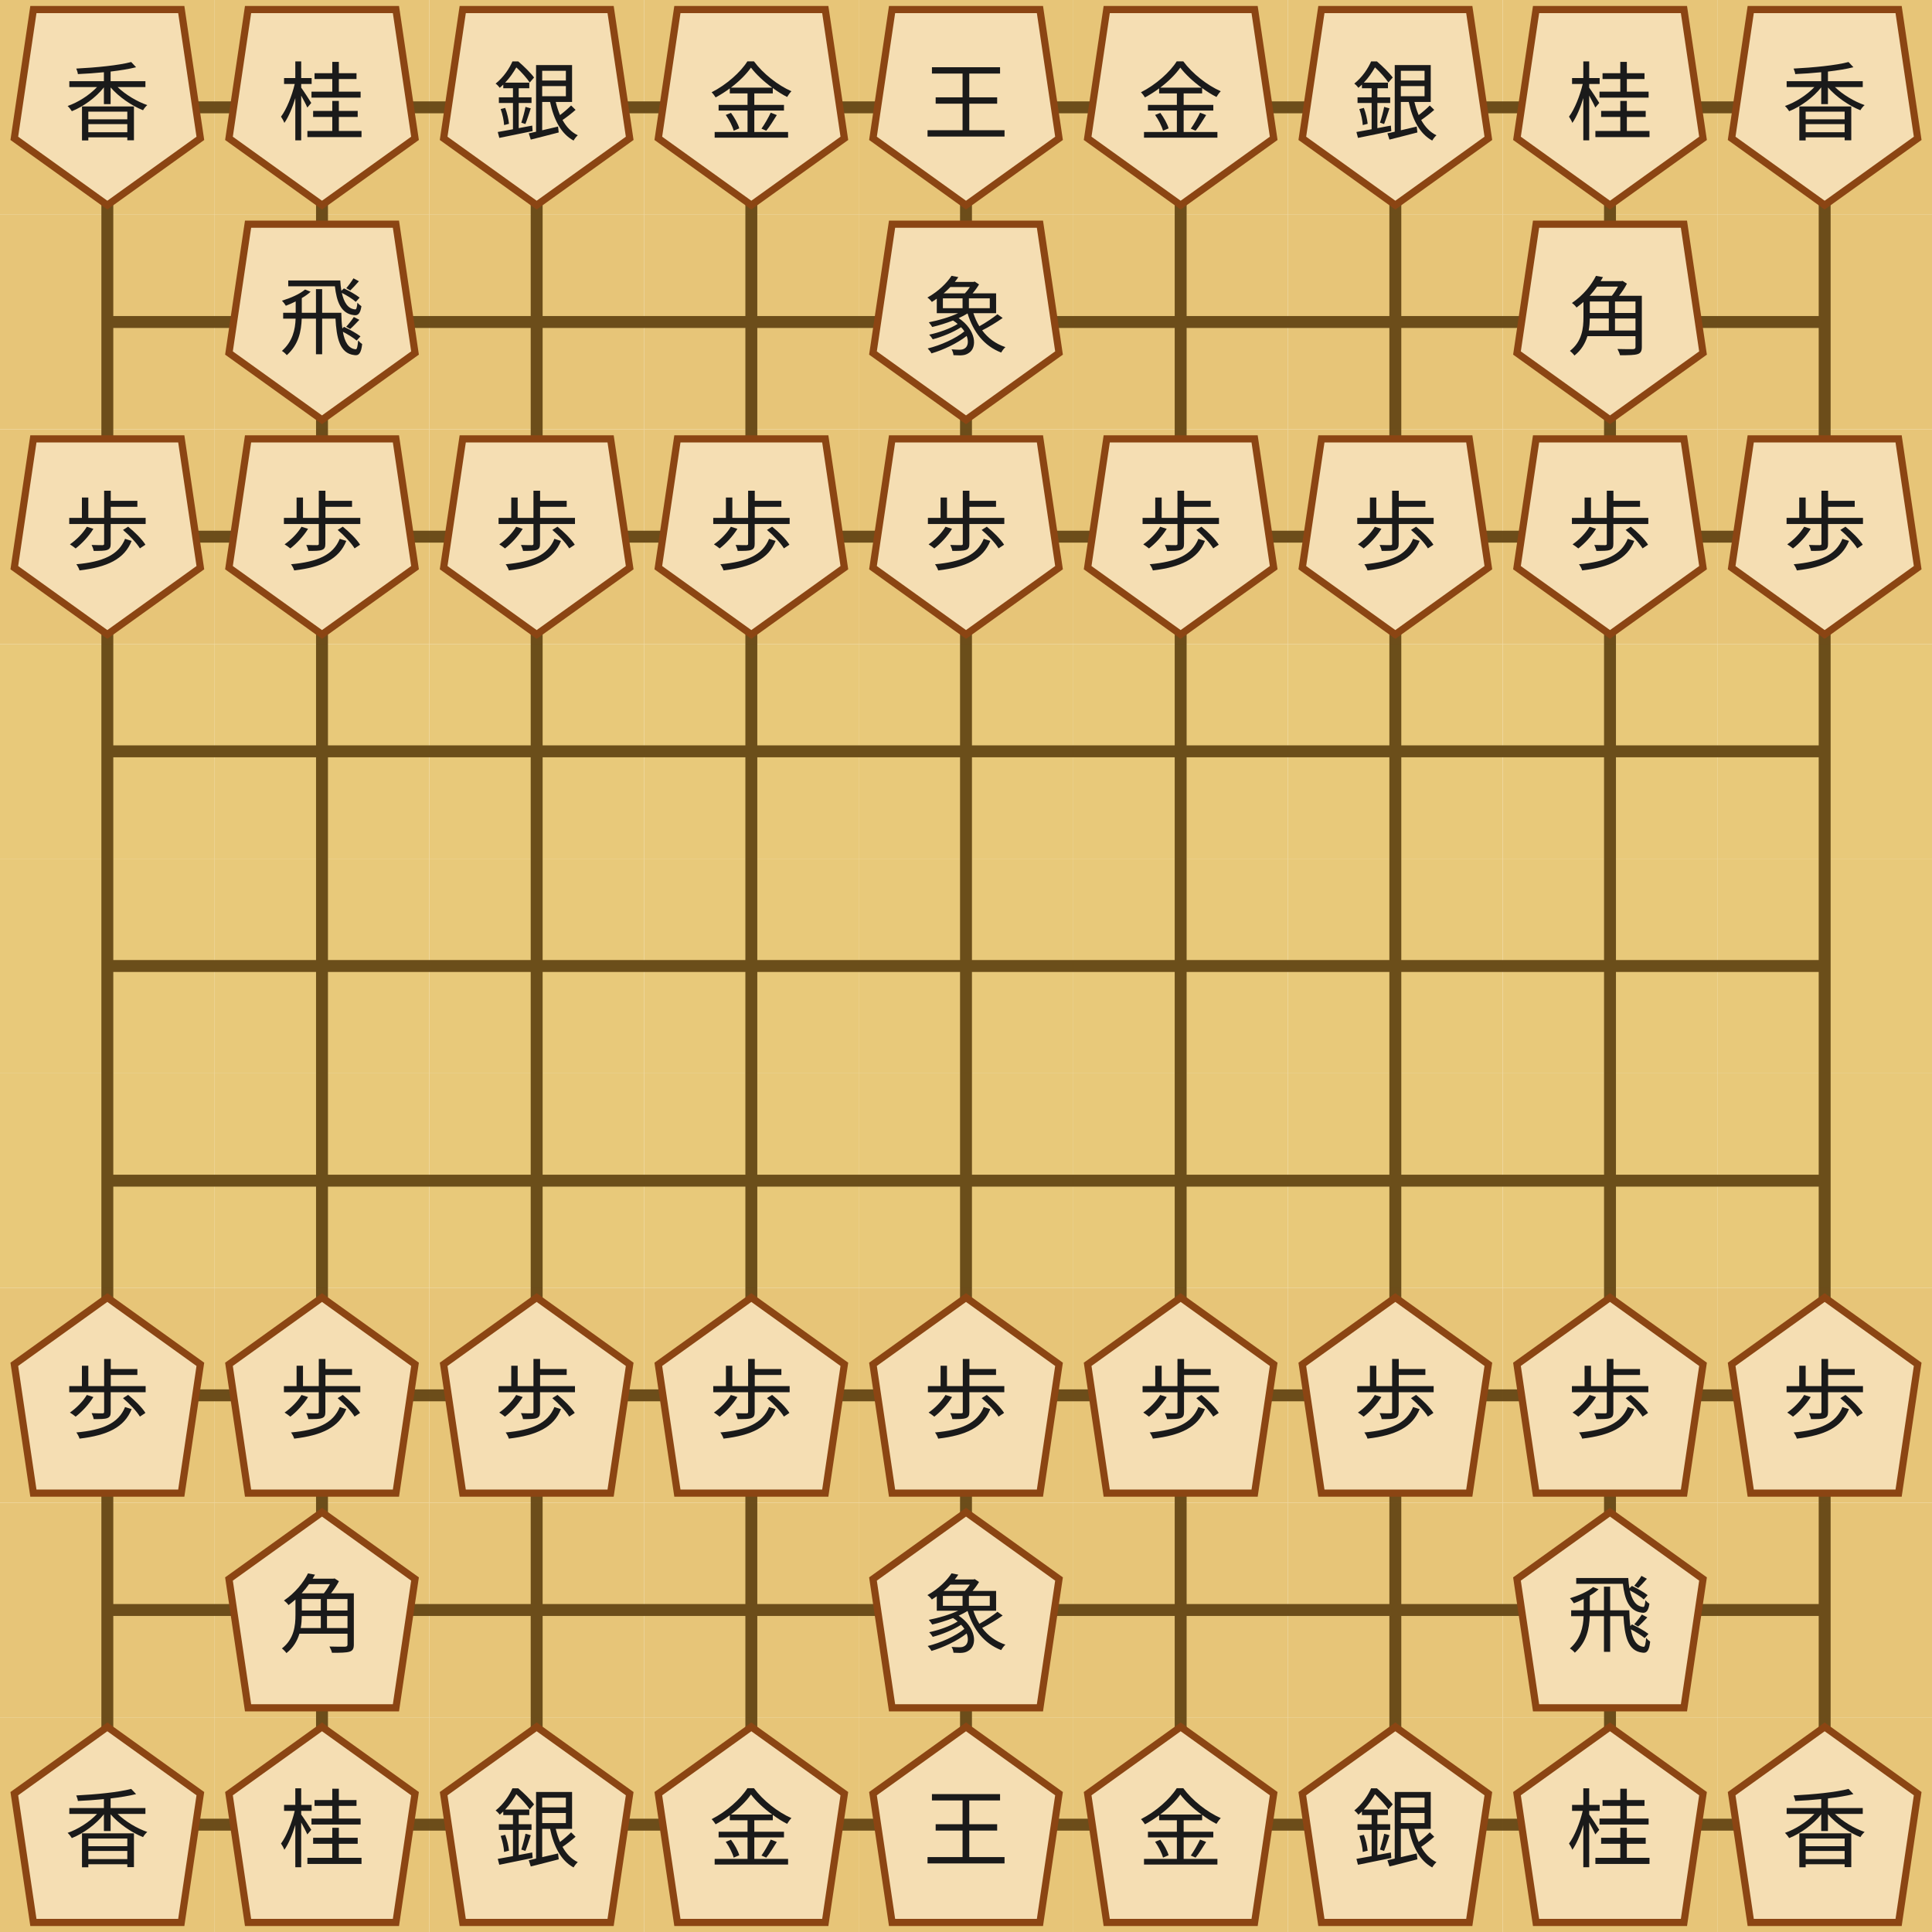
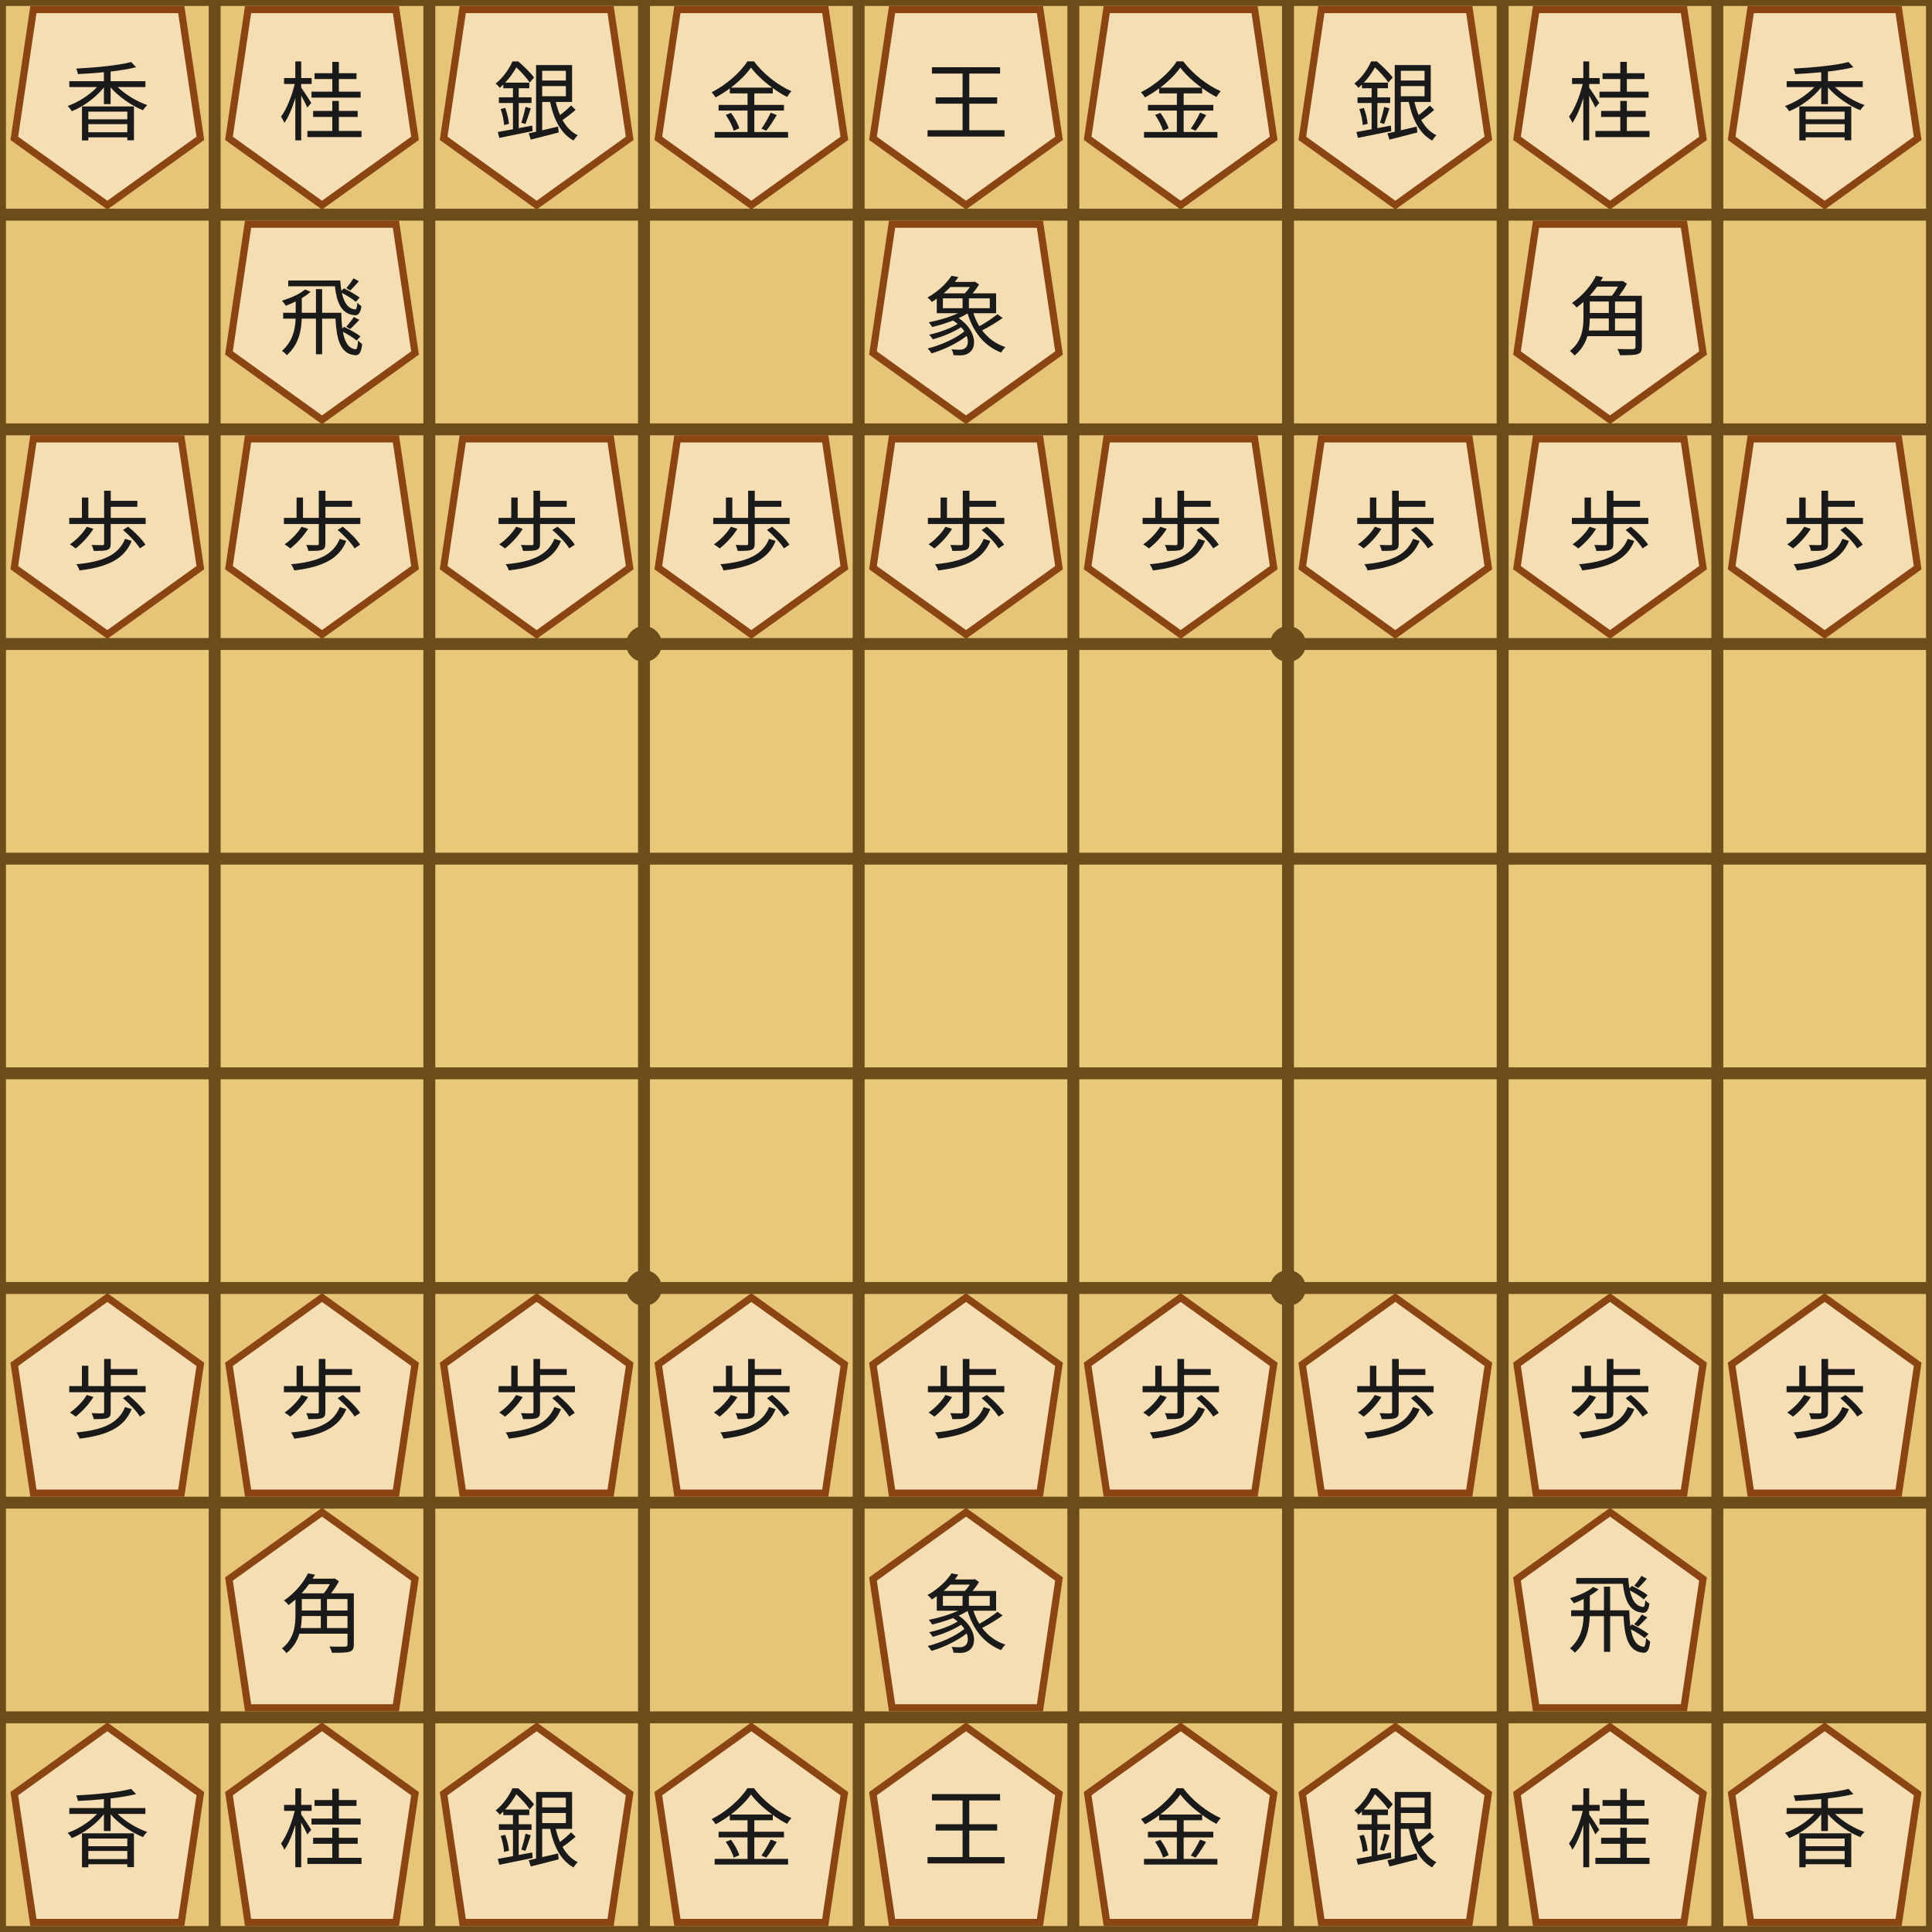
<svg xmlns="http://www.w3.org/2000/svg" viewBox="0 0 324 324" width="324" height="324">
  <defs>
    <symbol id="piece-mce-shogi-fairy-bL" viewBox="0 0 45 45">
      <polygon points="22.5,43 3,29 7,2 38,2 42,29" fill="#f5deb3" stroke="#8b4513" stroke-width="1.5" />
      <text x="22.5" y="28" text-anchor="middle" font-size="18" font-family="serif" fill="#1a1a1a">香</text>
    </symbol>
    <symbol id="piece-mce-shogi-fairy-bN" viewBox="0 0 45 45">
      <polygon points="22.5,43 3,29 7,2 38,2 42,29" fill="#f5deb3" stroke="#8b4513" stroke-width="1.5" />
      <text x="22.5" y="28" text-anchor="middle" font-size="18" font-family="serif" fill="#1a1a1a">桂</text>
    </symbol>
    <symbol id="piece-mce-shogi-fairy-bS" viewBox="0 0 45 45">
      <polygon points="22.5,43 3,29 7,2 38,2 42,29" fill="#f5deb3" stroke="#8b4513" stroke-width="1.5" />
      <text x="22.5" y="28" text-anchor="middle" font-size="18" font-family="serif" fill="#1a1a1a">銀</text>
    </symbol>
    <symbol id="piece-mce-shogi-fairy-bG" viewBox="0 0 45 45">
      <polygon points="22.5,43 3,29 7,2 38,2 42,29" fill="#f5deb3" stroke="#8b4513" stroke-width="1.5" />
      <text x="22.5" y="28" text-anchor="middle" font-size="18" font-family="serif" fill="#1a1a1a">金</text>
    </symbol>
    <symbol id="piece-mce-shogi-fairy-bK" viewBox="0 0 45 45">
      <polygon points="22.5,43 3,29 7,2 38,2 42,29" fill="#f5deb3" stroke="#8b4513" stroke-width="1.5" />
      <text x="22.5" y="28" text-anchor="middle" font-size="18" font-family="serif" fill="#1a1a1a">王</text>
    </symbol>
    <symbol id="piece-mce-shogi-fairy-bR" viewBox="0 0 45 45">
      <polygon points="22.5,43 3,29 7,2 38,2 42,29" fill="#f5deb3" stroke="#8b4513" stroke-width="1.5" />
      <text x="22.5" y="28" text-anchor="middle" font-size="18" font-family="serif" fill="#1a1a1a">飛</text>
    </symbol>
    <symbol id="piece-mce-shogi-fairy-bE" viewBox="0 0 45 45">
      <polygon points="22.5,43 3,29 7,2 38,2 42,29" fill="#f5deb3" stroke="#8b4513" stroke-width="1.5" />
      <text x="22.5" y="28" text-anchor="middle" font-size="18" font-family="serif" fill="#1a1a1a">象</text>
    </symbol>
    <symbol id="piece-mce-shogi-fairy-bB" viewBox="0 0 45 45">
      <polygon points="22.5,43 3,29 7,2 38,2 42,29" fill="#f5deb3" stroke="#8b4513" stroke-width="1.5" />
      <text x="22.5" y="28" text-anchor="middle" font-size="18" font-family="serif" fill="#1a1a1a">角</text>
    </symbol>
    <symbol id="piece-mce-shogi-fairy-bP" viewBox="0 0 45 45">
      <polygon points="22.5,43 3,29 7,2 38,2 42,29" fill="#f5deb3" stroke="#8b4513" stroke-width="1.5" />
      <text x="22.5" y="28" text-anchor="middle" font-size="18" font-family="serif" fill="#1a1a1a">歩</text>
    </symbol>
    <symbol id="piece-mce-shogi-fairy-wP" viewBox="0 0 45 45">
      <polygon points="22.5,2 42,16 38,43 7,43 3,16" fill="#f5deb3" stroke="#8b4513" stroke-width="1.5" />
      <text x="22.5" y="30" text-anchor="middle" font-size="18" font-family="serif" fill="#1a1a1a">歩</text>
    </symbol>
    <symbol id="piece-mce-shogi-fairy-wB" viewBox="0 0 45 45">
      <polygon points="22.5,2 42,16 38,43 7,43 3,16" fill="#f5deb3" stroke="#8b4513" stroke-width="1.5" />
      <text x="22.5" y="30" text-anchor="middle" font-size="18" font-family="serif" fill="#1a1a1a">角</text>
    </symbol>
    <symbol id="piece-mce-shogi-fairy-wE" viewBox="0 0 45 45">
      <polygon points="22.5,2 42,16 38,43 7,43 3,16" fill="#f5deb3" stroke="#8b4513" stroke-width="1.5" />
      <text x="22.5" y="30" text-anchor="middle" font-size="18" font-family="serif" fill="#1a1a1a">象</text>
    </symbol>
    <symbol id="piece-mce-shogi-fairy-wR" viewBox="0 0 45 45">
      <polygon points="22.5,2 42,16 38,43 7,43 3,16" fill="#f5deb3" stroke="#8b4513" stroke-width="1.5" />
      <text x="22.5" y="30" text-anchor="middle" font-size="18" font-family="serif" fill="#1a1a1a">飛</text>
    </symbol>
    <symbol id="piece-mce-shogi-fairy-wL" viewBox="0 0 45 45">
      <polygon points="22.5,2 42,16 38,43 7,43 3,16" fill="#f5deb3" stroke="#8b4513" stroke-width="1.5" />
      <text x="22.5" y="30" text-anchor="middle" font-size="18" font-family="serif" fill="#1a1a1a">香</text>
    </symbol>
    <symbol id="piece-mce-shogi-fairy-wN" viewBox="0 0 45 45">
      <polygon points="22.5,2 42,16 38,43 7,43 3,16" fill="#f5deb3" stroke="#8b4513" stroke-width="1.5" />
      <text x="22.5" y="30" text-anchor="middle" font-size="18" font-family="serif" fill="#1a1a1a">桂</text>
    </symbol>
    <symbol id="piece-mce-shogi-fairy-wS" viewBox="0 0 45 45">
      <polygon points="22.5,2 42,16 38,43 7,43 3,16" fill="#f5deb3" stroke="#8b4513" stroke-width="1.5" />
      <text x="22.5" y="30" text-anchor="middle" font-size="18" font-family="serif" fill="#1a1a1a">銀</text>
    </symbol>
    <symbol id="piece-mce-shogi-fairy-wG" viewBox="0 0 45 45">
      <polygon points="22.5,2 42,16 38,43 7,43 3,16" fill="#f5deb3" stroke="#8b4513" stroke-width="1.5" />
      <text x="22.5" y="30" text-anchor="middle" font-size="18" font-family="serif" fill="#1a1a1a">金</text>
    </symbol>
    <symbol id="piece-mce-shogi-fairy-wK" viewBox="0 0 45 45">
      <polygon points="22.5,2 42,16 38,43 7,43 3,16" fill="#f5deb3" stroke="#8b4513" stroke-width="1.5" />
      <text x="22.5" y="30" text-anchor="middle" font-size="18" font-family="serif" fill="#1a1a1a">王</text>
    </symbol>
  </defs>
  <rect x="0" y="0" width="36" height="36" fill="#e8c97a" data-sq="a9" class="board-cell" pointer-events="all" />
  <rect x="36" y="0" width="36" height="36" fill="#e8c97a" data-sq="b9" class="board-cell" pointer-events="all" />
  <rect x="72" y="0" width="36" height="36" fill="#e8c97a" data-sq="c9" class="board-cell" pointer-events="all" />
  <rect x="108" y="0" width="36" height="36" fill="#e8c97a" data-sq="d9" class="board-cell" pointer-events="all" />
  <rect x="144" y="0" width="36" height="36" fill="#e8c97a" data-sq="e9" class="board-cell" pointer-events="all" />
  <rect x="180" y="0" width="36" height="36" fill="#e8c97a" data-sq="f9" class="board-cell" pointer-events="all" />
  <rect x="216" y="0" width="36" height="36" fill="#e8c97a" data-sq="g9" class="board-cell" pointer-events="all" />
  <rect x="252" y="0" width="36" height="36" fill="#e8c97a" data-sq="h9" class="board-cell" pointer-events="all" />
  <rect x="288" y="0" width="36" height="36" fill="#e8c97a" data-sq="i9" class="board-cell" pointer-events="all" />
  <rect x="0" y="36" width="36" height="36" fill="#e8c97a" data-sq="a8" class="board-cell" pointer-events="all" />
  <rect x="36" y="36" width="36" height="36" fill="#e8c97a" data-sq="b8" class="board-cell" pointer-events="all" />
  <rect x="72" y="36" width="36" height="36" fill="#e8c97a" data-sq="c8" class="board-cell" pointer-events="all" />
  <rect x="108" y="36" width="36" height="36" fill="#e8c97a" data-sq="d8" class="board-cell" pointer-events="all" />
  <rect x="144" y="36" width="36" height="36" fill="#e8c97a" data-sq="e8" class="board-cell" pointer-events="all" />
  <rect x="180" y="36" width="36" height="36" fill="#e8c97a" data-sq="f8" class="board-cell" pointer-events="all" />
  <rect x="216" y="36" width="36" height="36" fill="#e8c97a" data-sq="g8" class="board-cell" pointer-events="all" />
  <rect x="252" y="36" width="36" height="36" fill="#e8c97a" data-sq="h8" class="board-cell" pointer-events="all" />
  <rect x="288" y="36" width="36" height="36" fill="#e8c97a" data-sq="i8" class="board-cell" pointer-events="all" />
  <rect x="0" y="72" width="36" height="36" fill="#e8c97a" data-sq="a7" class="board-cell" pointer-events="all" />
  <rect x="36" y="72" width="36" height="36" fill="#e8c97a" data-sq="b7" class="board-cell" pointer-events="all" />
  <rect x="72" y="72" width="36" height="36" fill="#e8c97a" data-sq="c7" class="board-cell" pointer-events="all" />
  <rect x="108" y="72" width="36" height="36" fill="#e8c97a" data-sq="d7" class="board-cell" pointer-events="all" />
  <rect x="144" y="72" width="36" height="36" fill="#e8c97a" data-sq="e7" class="board-cell" pointer-events="all" />
  <rect x="180" y="72" width="36" height="36" fill="#e8c97a" data-sq="f7" class="board-cell" pointer-events="all" />
  <rect x="216" y="72" width="36" height="36" fill="#e8c97a" data-sq="g7" class="board-cell" pointer-events="all" />
  <rect x="252" y="72" width="36" height="36" fill="#e8c97a" data-sq="h7" class="board-cell" pointer-events="all" />
  <rect x="288" y="72" width="36" height="36" fill="#e8c97a" data-sq="i7" class="board-cell" pointer-events="all" />
  <rect x="0" y="108" width="36" height="36" fill="#e8c97a" data-sq="a6" class="board-cell" pointer-events="all" />
  <rect x="36" y="108" width="36" height="36" fill="#e8c97a" data-sq="b6" class="board-cell" pointer-events="all" />
  <rect x="72" y="108" width="36" height="36" fill="#e8c97a" data-sq="c6" class="board-cell" pointer-events="all" />
  <rect x="108" y="108" width="36" height="36" fill="#e8c97a" data-sq="d6" class="board-cell" pointer-events="all" />
  <rect x="144" y="108" width="36" height="36" fill="#e8c97a" data-sq="e6" class="board-cell" pointer-events="all" />
  <rect x="180" y="108" width="36" height="36" fill="#e8c97a" data-sq="f6" class="board-cell" pointer-events="all" />
  <rect x="216" y="108" width="36" height="36" fill="#e8c97a" data-sq="g6" class="board-cell" pointer-events="all" />
  <rect x="252" y="108" width="36" height="36" fill="#e8c97a" data-sq="h6" class="board-cell" pointer-events="all" />
  <rect x="288" y="108" width="36" height="36" fill="#e8c97a" data-sq="i6" class="board-cell" pointer-events="all" />
  <rect x="0" y="144" width="36" height="36" fill="#e8c97a" data-sq="a5" class="board-cell" pointer-events="all" />
  <rect x="36" y="144" width="36" height="36" fill="#e8c97a" data-sq="b5" class="board-cell" pointer-events="all" />
  <rect x="72" y="144" width="36" height="36" fill="#e8c97a" data-sq="c5" class="board-cell" pointer-events="all" />
  <rect x="108" y="144" width="36" height="36" fill="#e8c97a" data-sq="d5" class="board-cell" pointer-events="all" />
  <rect x="144" y="144" width="36" height="36" fill="#e8c97a" data-sq="e5" class="board-cell" pointer-events="all" />
  <rect x="180" y="144" width="36" height="36" fill="#e8c97a" data-sq="f5" class="board-cell" pointer-events="all" />
  <rect x="216" y="144" width="36" height="36" fill="#e8c97a" data-sq="g5" class="board-cell" pointer-events="all" />
  <rect x="252" y="144" width="36" height="36" fill="#e8c97a" data-sq="h5" class="board-cell" pointer-events="all" />
  <rect x="288" y="144" width="36" height="36" fill="#e8c97a" data-sq="i5" class="board-cell" pointer-events="all" />
  <rect x="0" y="180" width="36" height="36" fill="#e8c97a" data-sq="a4" class="board-cell" pointer-events="all" />
  <rect x="36" y="180" width="36" height="36" fill="#e8c97a" data-sq="b4" class="board-cell" pointer-events="all" />
  <rect x="72" y="180" width="36" height="36" fill="#e8c97a" data-sq="c4" class="board-cell" pointer-events="all" />
  <rect x="108" y="180" width="36" height="36" fill="#e8c97a" data-sq="d4" class="board-cell" pointer-events="all" />
  <rect x="144" y="180" width="36" height="36" fill="#e8c97a" data-sq="e4" class="board-cell" pointer-events="all" />
  <rect x="180" y="180" width="36" height="36" fill="#e8c97a" data-sq="f4" class="board-cell" pointer-events="all" />
  <rect x="216" y="180" width="36" height="36" fill="#e8c97a" data-sq="g4" class="board-cell" pointer-events="all" />
  <rect x="252" y="180" width="36" height="36" fill="#e8c97a" data-sq="h4" class="board-cell" pointer-events="all" />
  <rect x="288" y="180" width="36" height="36" fill="#e8c97a" data-sq="i4" class="board-cell" pointer-events="all" />
  <rect x="0" y="216" width="36" height="36" fill="#e8c97a" data-sq="a3" class="board-cell" pointer-events="all" />
  <rect x="36" y="216" width="36" height="36" fill="#e8c97a" data-sq="b3" class="board-cell" pointer-events="all" />
  <rect x="72" y="216" width="36" height="36" fill="#e8c97a" data-sq="c3" class="board-cell" pointer-events="all" />
  <rect x="108" y="216" width="36" height="36" fill="#e8c97a" data-sq="d3" class="board-cell" pointer-events="all" />
  <rect x="144" y="216" width="36" height="36" fill="#e8c97a" data-sq="e3" class="board-cell" pointer-events="all" />
  <rect x="180" y="216" width="36" height="36" fill="#e8c97a" data-sq="f3" class="board-cell" pointer-events="all" />
  <rect x="216" y="216" width="36" height="36" fill="#e8c97a" data-sq="g3" class="board-cell" pointer-events="all" />
  <rect x="252" y="216" width="36" height="36" fill="#e8c97a" data-sq="h3" class="board-cell" pointer-events="all" />
  <rect x="288" y="216" width="36" height="36" fill="#e8c97a" data-sq="i3" class="board-cell" pointer-events="all" />
  <rect x="0" y="252" width="36" height="36" fill="#e8c97a" data-sq="a2" class="board-cell" pointer-events="all" />
  <rect x="36" y="252" width="36" height="36" fill="#e8c97a" data-sq="b2" class="board-cell" pointer-events="all" />
  <rect x="72" y="252" width="36" height="36" fill="#e8c97a" data-sq="c2" class="board-cell" pointer-events="all" />
  <rect x="108" y="252" width="36" height="36" fill="#e8c97a" data-sq="d2" class="board-cell" pointer-events="all" />
  <rect x="144" y="252" width="36" height="36" fill="#e8c97a" data-sq="e2" class="board-cell" pointer-events="all" />
  <rect x="180" y="252" width="36" height="36" fill="#e8c97a" data-sq="f2" class="board-cell" pointer-events="all" />
  <rect x="216" y="252" width="36" height="36" fill="#e8c97a" data-sq="g2" class="board-cell" pointer-events="all" />
  <rect x="252" y="252" width="36" height="36" fill="#e8c97a" data-sq="h2" class="board-cell" pointer-events="all" />
  <rect x="288" y="252" width="36" height="36" fill="#e8c97a" data-sq="i2" class="board-cell" pointer-events="all" />
  <rect x="0" y="288" width="36" height="36" fill="#e8c97a" data-sq="a1" class="board-cell" pointer-events="all" />
  <rect x="36" y="288" width="36" height="36" fill="#e8c97a" data-sq="b1" class="board-cell" pointer-events="all" />
  <rect x="72" y="288" width="36" height="36" fill="#e8c97a" data-sq="c1" class="board-cell" pointer-events="all" />
  <rect x="108" y="288" width="36" height="36" fill="#e8c97a" data-sq="d1" class="board-cell" pointer-events="all" />
  <rect x="144" y="288" width="36" height="36" fill="#e8c97a" data-sq="e1" class="board-cell" pointer-events="all" />
  <rect x="180" y="288" width="36" height="36" fill="#e8c97a" data-sq="f1" class="board-cell" pointer-events="all" />
  <rect x="216" y="288" width="36" height="36" fill="#e8c97a" data-sq="g1" class="board-cell" pointer-events="all" />
  <rect x="252" y="288" width="36" height="36" fill="#e8c97a" data-sq="h1" class="board-cell" pointer-events="all" />
  <rect x="288" y="288" width="36" height="36" fill="#e8c97a" data-sq="i1" class="board-cell" pointer-events="all" />
-   <line x1="18" y1="18" x2="306" y2="18" pointer-events="none" stroke="#6b4e1a" stroke-width="2" />
-   <line x1="18" y1="54" x2="306" y2="54" pointer-events="none" stroke="#6b4e1a" stroke-width="2" />
-   <line x1="18" y1="90" x2="306" y2="90" pointer-events="none" stroke="#6b4e1a" stroke-width="2" />
-   <line x1="18" y1="126" x2="306" y2="126" pointer-events="none" stroke="#6b4e1a" stroke-width="2" />
-   <line x1="18" y1="162" x2="306" y2="162" pointer-events="none" stroke="#6b4e1a" stroke-width="2" />
-   <line x1="18" y1="198" x2="306" y2="198" pointer-events="none" stroke="#6b4e1a" stroke-width="2" />
-   <line x1="18" y1="234" x2="306" y2="234" pointer-events="none" stroke="#6b4e1a" stroke-width="2" />
-   <line x1="18" y1="270" x2="306" y2="270" pointer-events="none" stroke="#6b4e1a" stroke-width="2" />
-   <line x1="18" y1="306" x2="306" y2="306" pointer-events="none" stroke="#6b4e1a" stroke-width="2" />
-   <line x1="18" y1="18" x2="18" y2="306" pointer-events="none" stroke="#6b4e1a" stroke-width="2" />
-   <line x1="54" y1="18" x2="54" y2="306" pointer-events="none" stroke="#6b4e1a" stroke-width="2" />
-   <line x1="90" y1="18" x2="90" y2="306" pointer-events="none" stroke="#6b4e1a" stroke-width="2" />
-   <line x1="126" y1="18" x2="126" y2="306" pointer-events="none" stroke="#6b4e1a" stroke-width="2" />
-   <line x1="162" y1="18" x2="162" y2="306" pointer-events="none" stroke="#6b4e1a" stroke-width="2" />
-   <line x1="198" y1="18" x2="198" y2="306" pointer-events="none" stroke="#6b4e1a" stroke-width="2" />
-   <line x1="234" y1="18" x2="234" y2="306" pointer-events="none" stroke="#6b4e1a" stroke-width="2" />
-   <line x1="270" y1="18" x2="270" y2="306" pointer-events="none" stroke="#6b4e1a" stroke-width="2" />
-   <line x1="306" y1="18" x2="306" y2="306" pointer-events="none" stroke="#6b4e1a" stroke-width="2" />
+   <line x1="0" y1="0" x2="324" y2="0" pointer-events="none" stroke="#6b4e1a" stroke-width="2" />
+   <line x1="0" y1="36" x2="324" y2="36" pointer-events="none" stroke="#6b4e1a" stroke-width="2" />
+   <line x1="0" y1="72" x2="324" y2="72" pointer-events="none" stroke="#6b4e1a" stroke-width="2" />
+   <line x1="0" y1="108" x2="324" y2="108" pointer-events="none" stroke="#6b4e1a" stroke-width="2" />
+   <line x1="0" y1="144" x2="324" y2="144" pointer-events="none" stroke="#6b4e1a" stroke-width="2" />
+   <line x1="0" y1="180" x2="324" y2="180" pointer-events="none" stroke="#6b4e1a" stroke-width="2" />
+   <line x1="0" y1="216" x2="324" y2="216" pointer-events="none" stroke="#6b4e1a" stroke-width="2" />
+   <line x1="0" y1="252" x2="324" y2="252" pointer-events="none" stroke="#6b4e1a" stroke-width="2" />
+   <line x1="0" y1="288" x2="324" y2="288" pointer-events="none" stroke="#6b4e1a" stroke-width="2" />
+   <line x1="0" y1="324" x2="324" y2="324" pointer-events="none" stroke="#6b4e1a" stroke-width="2" />
+   <line x1="0" y1="0" x2="0" y2="324" pointer-events="none" stroke="#6b4e1a" stroke-width="2" />
+   <line x1="36" y1="0" x2="36" y2="324" pointer-events="none" stroke="#6b4e1a" stroke-width="2" />
+   <line x1="72" y1="0" x2="72" y2="324" pointer-events="none" stroke="#6b4e1a" stroke-width="2" />
+   <line x1="108" y1="0" x2="108" y2="324" pointer-events="none" stroke="#6b4e1a" stroke-width="2" />
+   <line x1="144" y1="0" x2="144" y2="324" pointer-events="none" stroke="#6b4e1a" stroke-width="2" />
+   <line x1="180" y1="0" x2="180" y2="324" pointer-events="none" stroke="#6b4e1a" stroke-width="2" />
+   <line x1="216" y1="0" x2="216" y2="324" pointer-events="none" stroke="#6b4e1a" stroke-width="2" />
+   <line x1="252" y1="0" x2="252" y2="324" pointer-events="none" stroke="#6b4e1a" stroke-width="2" />
+   <line x1="288" y1="0" x2="288" y2="324" pointer-events="none" stroke="#6b4e1a" stroke-width="2" />
+   <line x1="324" y1="0" x2="324" y2="324" pointer-events="none" stroke="#6b4e1a" stroke-width="2" />
  <rect x="0" y="0" width="36" height="36" fill="rgba(180, 60, 40, 0.08)" opacity="0.3" pointer-events="none" />
  <rect x="36" y="0" width="36" height="36" fill="rgba(180, 60, 40, 0.08)" opacity="0.3" pointer-events="none" />
  <rect x="72" y="0" width="36" height="36" fill="rgba(180, 60, 40, 0.08)" opacity="0.3" pointer-events="none" />
  <rect x="108" y="0" width="36" height="36" fill="rgba(180, 60, 40, 0.08)" opacity="0.3" pointer-events="none" />
  <rect x="144" y="0" width="36" height="36" fill="rgba(180, 60, 40, 0.08)" opacity="0.3" pointer-events="none" />
  <rect x="180" y="0" width="36" height="36" fill="rgba(180, 60, 40, 0.08)" opacity="0.3" pointer-events="none" />
  <rect x="216" y="0" width="36" height="36" fill="rgba(180, 60, 40, 0.08)" opacity="0.3" pointer-events="none" />
  <rect x="252" y="0" width="36" height="36" fill="rgba(180, 60, 40, 0.08)" opacity="0.3" pointer-events="none" />
  <rect x="288" y="0" width="36" height="36" fill="rgba(180, 60, 40, 0.08)" opacity="0.3" pointer-events="none" />
  <rect x="0" y="36" width="36" height="36" fill="rgba(180, 60, 40, 0.08)" opacity="0.3" pointer-events="none" />
  <rect x="36" y="36" width="36" height="36" fill="rgba(180, 60, 40, 0.08)" opacity="0.3" pointer-events="none" />
  <rect x="72" y="36" width="36" height="36" fill="rgba(180, 60, 40, 0.08)" opacity="0.3" pointer-events="none" />
  <rect x="108" y="36" width="36" height="36" fill="rgba(180, 60, 40, 0.08)" opacity="0.3" pointer-events="none" />
  <rect x="144" y="36" width="36" height="36" fill="rgba(180, 60, 40, 0.08)" opacity="0.3" pointer-events="none" />
  <rect x="180" y="36" width="36" height="36" fill="rgba(180, 60, 40, 0.08)" opacity="0.3" pointer-events="none" />
  <rect x="216" y="36" width="36" height="36" fill="rgba(180, 60, 40, 0.08)" opacity="0.3" pointer-events="none" />
  <rect x="252" y="36" width="36" height="36" fill="rgba(180, 60, 40, 0.08)" opacity="0.3" pointer-events="none" />
  <rect x="288" y="36" width="36" height="36" fill="rgba(180, 60, 40, 0.08)" opacity="0.3" pointer-events="none" />
  <rect x="0" y="72" width="36" height="36" fill="rgba(180, 60, 40, 0.08)" opacity="0.3" pointer-events="none" />
  <rect x="36" y="72" width="36" height="36" fill="rgba(180, 60, 40, 0.08)" opacity="0.3" pointer-events="none" />
  <rect x="72" y="72" width="36" height="36" fill="rgba(180, 60, 40, 0.08)" opacity="0.3" pointer-events="none" />
  <rect x="108" y="72" width="36" height="36" fill="rgba(180, 60, 40, 0.08)" opacity="0.3" pointer-events="none" />
  <rect x="144" y="72" width="36" height="36" fill="rgba(180, 60, 40, 0.08)" opacity="0.3" pointer-events="none" />
  <rect x="180" y="72" width="36" height="36" fill="rgba(180, 60, 40, 0.08)" opacity="0.3" pointer-events="none" />
  <rect x="216" y="72" width="36" height="36" fill="rgba(180, 60, 40, 0.08)" opacity="0.3" pointer-events="none" />
  <rect x="252" y="72" width="36" height="36" fill="rgba(180, 60, 40, 0.08)" opacity="0.3" pointer-events="none" />
  <rect x="288" y="72" width="36" height="36" fill="rgba(180, 60, 40, 0.08)" opacity="0.3" pointer-events="none" />
  <rect x="0" y="216" width="36" height="36" fill="rgba(180, 60, 40, 0.08)" opacity="0.3" pointer-events="none" />
  <rect x="36" y="216" width="36" height="36" fill="rgba(180, 60, 40, 0.08)" opacity="0.3" pointer-events="none" />
  <rect x="72" y="216" width="36" height="36" fill="rgba(180, 60, 40, 0.08)" opacity="0.3" pointer-events="none" />
  <rect x="108" y="216" width="36" height="36" fill="rgba(180, 60, 40, 0.08)" opacity="0.3" pointer-events="none" />
  <rect x="144" y="216" width="36" height="36" fill="rgba(180, 60, 40, 0.08)" opacity="0.3" pointer-events="none" />
  <rect x="180" y="216" width="36" height="36" fill="rgba(180, 60, 40, 0.08)" opacity="0.3" pointer-events="none" />
  <rect x="216" y="216" width="36" height="36" fill="rgba(180, 60, 40, 0.08)" opacity="0.3" pointer-events="none" />
  <rect x="252" y="216" width="36" height="36" fill="rgba(180, 60, 40, 0.08)" opacity="0.3" pointer-events="none" />
  <rect x="288" y="216" width="36" height="36" fill="rgba(180, 60, 40, 0.08)" opacity="0.3" pointer-events="none" />
  <rect x="0" y="252" width="36" height="36" fill="rgba(180, 60, 40, 0.08)" opacity="0.3" pointer-events="none" />
  <rect x="36" y="252" width="36" height="36" fill="rgba(180, 60, 40, 0.08)" opacity="0.3" pointer-events="none" />
  <rect x="72" y="252" width="36" height="36" fill="rgba(180, 60, 40, 0.08)" opacity="0.3" pointer-events="none" />
  <rect x="108" y="252" width="36" height="36" fill="rgba(180, 60, 40, 0.08)" opacity="0.3" pointer-events="none" />
  <rect x="144" y="252" width="36" height="36" fill="rgba(180, 60, 40, 0.08)" opacity="0.3" pointer-events="none" />
  <rect x="180" y="252" width="36" height="36" fill="rgba(180, 60, 40, 0.08)" opacity="0.3" pointer-events="none" />
  <rect x="216" y="252" width="36" height="36" fill="rgba(180, 60, 40, 0.08)" opacity="0.3" pointer-events="none" />
  <rect x="252" y="252" width="36" height="36" fill="rgba(180, 60, 40, 0.08)" opacity="0.3" pointer-events="none" />
  <rect x="288" y="252" width="36" height="36" fill="rgba(180, 60, 40, 0.08)" opacity="0.3" pointer-events="none" />
  <rect x="0" y="288" width="36" height="36" fill="rgba(180, 60, 40, 0.08)" opacity="0.3" pointer-events="none" />
  <rect x="36" y="288" width="36" height="36" fill="rgba(180, 60, 40, 0.08)" opacity="0.3" pointer-events="none" />
  <rect x="72" y="288" width="36" height="36" fill="rgba(180, 60, 40, 0.08)" opacity="0.3" pointer-events="none" />
  <rect x="108" y="288" width="36" height="36" fill="rgba(180, 60, 40, 0.08)" opacity="0.3" pointer-events="none" />
  <rect x="144" y="288" width="36" height="36" fill="rgba(180, 60, 40, 0.08)" opacity="0.3" pointer-events="none" />
  <rect x="180" y="288" width="36" height="36" fill="rgba(180, 60, 40, 0.08)" opacity="0.3" pointer-events="none" />
  <rect x="216" y="288" width="36" height="36" fill="rgba(180, 60, 40, 0.08)" opacity="0.3" pointer-events="none" />
  <rect x="252" y="288" width="36" height="36" fill="rgba(180, 60, 40, 0.08)" opacity="0.3" pointer-events="none" />
  <rect x="288" y="288" width="36" height="36" fill="rgba(180, 60, 40, 0.08)" opacity="0.3" pointer-events="none" />
-   <circle cx="90" cy="90" r="3" fill="#6b4e1a" pointer-events="none" />
-   <circle cx="234" cy="90" r="3" fill="#6b4e1a" pointer-events="none" />
-   <circle cx="90" cy="234" r="3" fill="#6b4e1a" pointer-events="none" />
-   <circle cx="234" cy="234" r="3" fill="#6b4e1a" pointer-events="none" />
+   <circle cx="108" cy="108" r="3" fill="#6b4e1a" pointer-events="none" />
+   <circle cx="216" cy="108" r="3" fill="#6b4e1a" pointer-events="none" />
+   <circle cx="108" cy="216" r="3" fill="#6b4e1a" pointer-events="none" />
+   <circle cx="216" cy="216" r="3" fill="#6b4e1a" pointer-events="none" />
  <g pointer-events="none">
    <use href="#piece-mce-shogi-fairy-bL" x="0" y="0" width="36" height="36" />
    <use href="#piece-mce-shogi-fairy-bN" x="36" y="0" width="36" height="36" />
    <use href="#piece-mce-shogi-fairy-bS" x="72" y="0" width="36" height="36" />
    <use href="#piece-mce-shogi-fairy-bG" x="108" y="0" width="36" height="36" />
    <use href="#piece-mce-shogi-fairy-bK" x="144" y="0" width="36" height="36" />
    <use href="#piece-mce-shogi-fairy-bG" x="180" y="0" width="36" height="36" />
    <use href="#piece-mce-shogi-fairy-bS" x="216" y="0" width="36" height="36" />
    <use href="#piece-mce-shogi-fairy-bN" x="252" y="0" width="36" height="36" />
    <use href="#piece-mce-shogi-fairy-bL" x="288" y="0" width="36" height="36" />
    <use href="#piece-mce-shogi-fairy-bR" x="36" y="36" width="36" height="36" />
    <use href="#piece-mce-shogi-fairy-bE" x="144" y="36" width="36" height="36" />
    <use href="#piece-mce-shogi-fairy-bB" x="252" y="36" width="36" height="36" />
    <use href="#piece-mce-shogi-fairy-bP" x="0" y="72" width="36" height="36" />
    <use href="#piece-mce-shogi-fairy-bP" x="36" y="72" width="36" height="36" />
    <use href="#piece-mce-shogi-fairy-bP" x="72" y="72" width="36" height="36" />
    <use href="#piece-mce-shogi-fairy-bP" x="108" y="72" width="36" height="36" />
    <use href="#piece-mce-shogi-fairy-bP" x="144" y="72" width="36" height="36" />
    <use href="#piece-mce-shogi-fairy-bP" x="180" y="72" width="36" height="36" />
    <use href="#piece-mce-shogi-fairy-bP" x="216" y="72" width="36" height="36" />
    <use href="#piece-mce-shogi-fairy-bP" x="252" y="72" width="36" height="36" />
    <use href="#piece-mce-shogi-fairy-bP" x="288" y="72" width="36" height="36" />
    <use href="#piece-mce-shogi-fairy-wP" x="0" y="216" width="36" height="36" />
    <use href="#piece-mce-shogi-fairy-wP" x="36" y="216" width="36" height="36" />
    <use href="#piece-mce-shogi-fairy-wP" x="72" y="216" width="36" height="36" />
    <use href="#piece-mce-shogi-fairy-wP" x="108" y="216" width="36" height="36" />
    <use href="#piece-mce-shogi-fairy-wP" x="144" y="216" width="36" height="36" />
    <use href="#piece-mce-shogi-fairy-wP" x="180" y="216" width="36" height="36" />
    <use href="#piece-mce-shogi-fairy-wP" x="216" y="216" width="36" height="36" />
    <use href="#piece-mce-shogi-fairy-wP" x="252" y="216" width="36" height="36" />
    <use href="#piece-mce-shogi-fairy-wP" x="288" y="216" width="36" height="36" />
    <use href="#piece-mce-shogi-fairy-wB" x="36" y="252" width="36" height="36" />
    <use href="#piece-mce-shogi-fairy-wE" x="144" y="252" width="36" height="36" />
    <use href="#piece-mce-shogi-fairy-wR" x="252" y="252" width="36" height="36" />
    <use href="#piece-mce-shogi-fairy-wL" x="0" y="288" width="36" height="36" />
    <use href="#piece-mce-shogi-fairy-wN" x="36" y="288" width="36" height="36" />
    <use href="#piece-mce-shogi-fairy-wS" x="72" y="288" width="36" height="36" />
    <use href="#piece-mce-shogi-fairy-wG" x="108" y="288" width="36" height="36" />
    <use href="#piece-mce-shogi-fairy-wK" x="144" y="288" width="36" height="36" />
    <use href="#piece-mce-shogi-fairy-wG" x="180" y="288" width="36" height="36" />
    <use href="#piece-mce-shogi-fairy-wS" x="216" y="288" width="36" height="36" />
    <use href="#piece-mce-shogi-fairy-wN" x="252" y="288" width="36" height="36" />
    <use href="#piece-mce-shogi-fairy-wL" x="288" y="288" width="36" height="36" />
  </g>
</svg>
